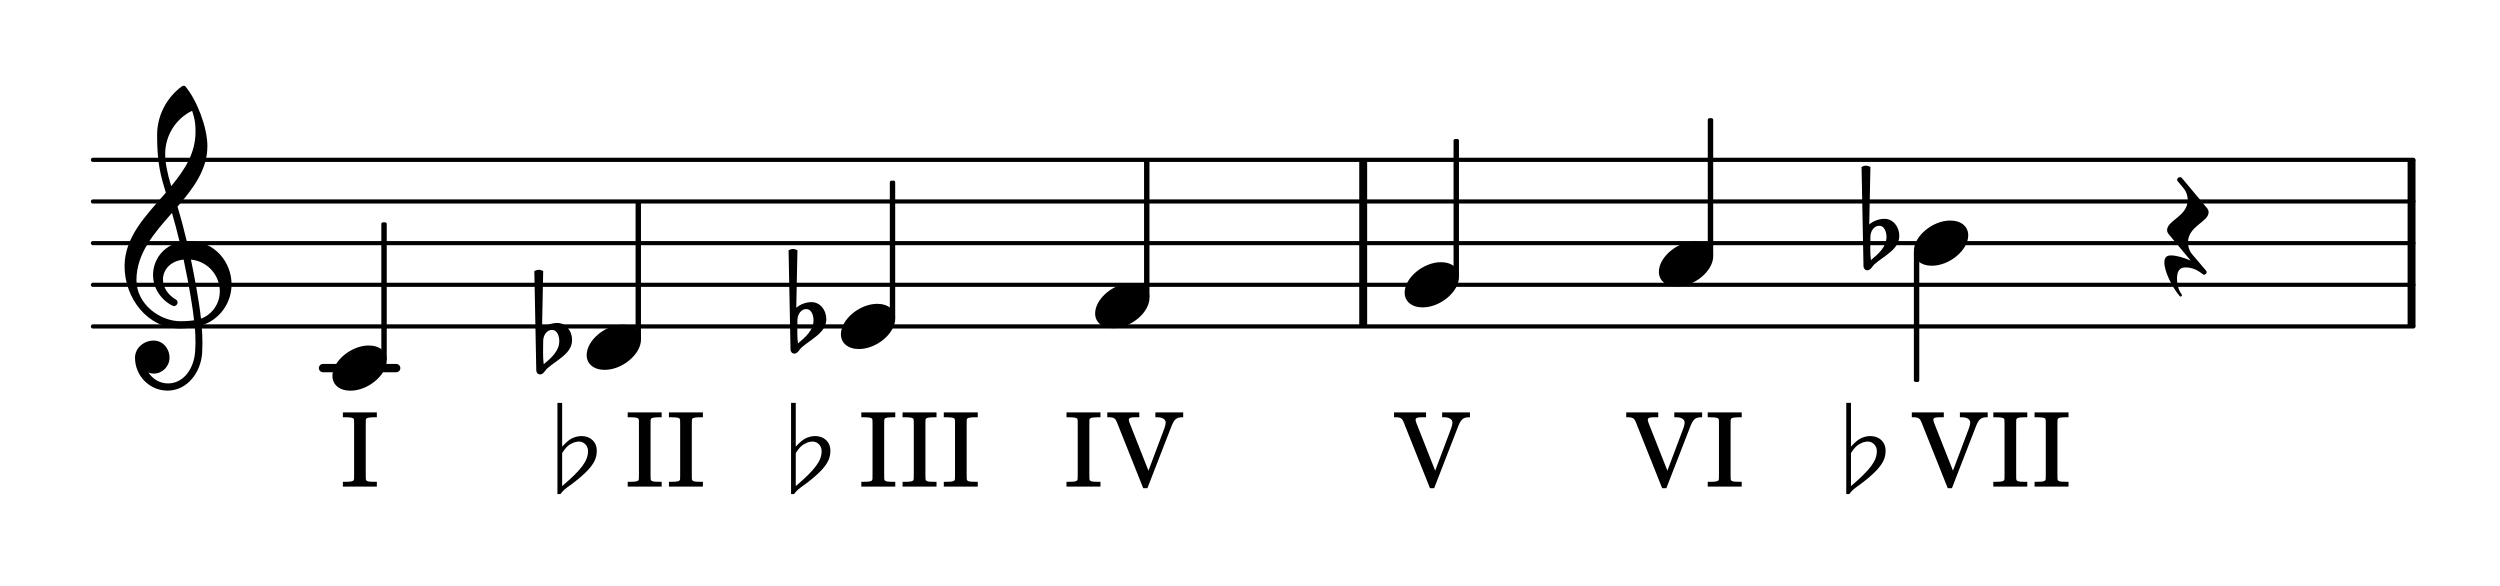
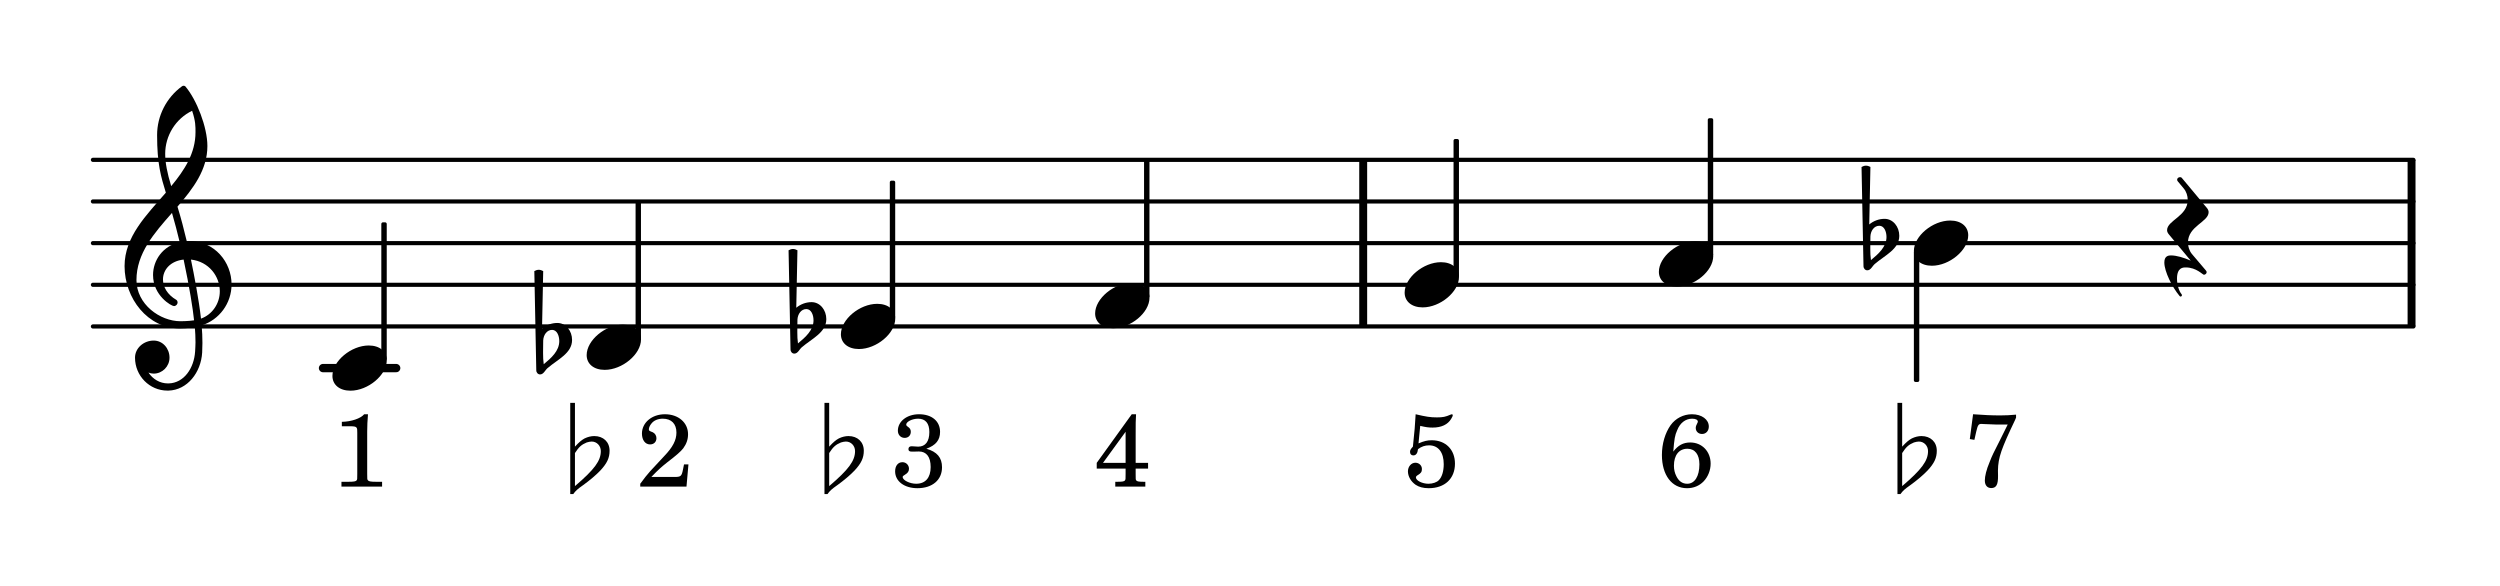
<svg xmlns="http://www.w3.org/2000/svg" xmlns:xlink="http://www.w3.org/1999/xlink" width="299pt" height="70pt" viewBox="0 0 299 70">
  <defs>
    <g>
      <g id="glyph-0-0">
        <path d="M 4.344 -2.703 C 2.25 -2.703 0 -0.844 0 0.938 C 0 1.984 0.844 2.703 2.156 2.703 C 4.25 2.703 6.5 0.844 6.5 -0.938 C 6.5 -1.984 5.656 -2.703 4.344 -2.703 Z M 4.344 -2.703 " />
      </g>
      <g id="glyph-0-1">
        <path d="M 5.297 12.656 L 5.312 11.797 L 5.234 11.797 C 4.266 11.797 3.422 11.281 2.906 10.5 C 3.109 10.578 3.312 10.625 3.531 10.625 C 4.562 10.625 5.422 9.766 5.422 8.719 C 5.422 7.609 4.609 6.672 3.531 6.672 C 2.344 6.672 1.297 7.562 1.297 8.719 C 1.297 10.891 3.031 12.656 5.172 12.656 Z M 9.188 4.047 C 8.938 1.812 8.359 -1.234 7.984 -3.016 C 10.125 -2.781 11.438 -1.016 11.438 0.781 C 11.438 2.25 10.531 3.562 9.188 4.047 Z M 1.469 -0.562 C 1.469 -3.75 3.578 -6.172 5.719 -8.594 C 6.062 -7.438 6.359 -6.25 6.641 -5.094 C 4.609 -4.641 3.453 -2.922 3.453 -1.172 C 3.453 1.312 5.656 2.547 5.953 2.547 C 6.203 2.547 6.391 2.328 6.391 2.109 C 6.391 2.016 6.359 1.906 6.25 1.812 C 5.141 1.172 4.641 0.234 4.641 -0.641 C 4.641 -1.797 5.531 -2.844 7.109 -3.016 C 7.797 0.203 8.234 2.969 8.359 4.25 C 7.672 4.359 6.75 4.359 6.734 4.359 C 4.281 4.359 1.469 2.328 1.469 -0.562 Z M 4.984 -11.016 C 2.656 -8.328 0.047 -5.75 0.047 -2.234 C 0.047 1.641 2.828 5.219 6.672 5.219 C 7.562 5.219 8.344 5.078 8.453 5.062 C 8.5 5.672 8.531 6.281 8.531 6.891 C 8.531 7.25 8.5 7.625 8.484 7.984 C 8.359 9.953 7.172 11.75 5.312 11.797 L 5.297 12.656 C 7.562 12.594 9.188 10.484 9.328 8.109 C 9.344 7.734 9.359 7.328 9.359 6.953 C 9.359 6.25 9.328 5.562 9.266 4.859 C 11.375 4.188 12.844 2.219 12.844 -0.047 C 12.844 -2.688 10.844 -5.234 7.75 -5.234 C 7.625 -5.234 7.531 -5.219 7.484 -5.219 C 7.156 -6.594 6.797 -7.984 6.375 -9.344 C 8.25 -11.516 9.953 -13.75 9.953 -16.594 C 9.953 -18.844 8.672 -22.141 7.312 -23.734 C 7.188 -23.828 7.031 -23.828 6.906 -23.734 C 5.047 -22.375 3.938 -20.203 3.938 -17.906 C 3.938 -14.406 4.406 -12.922 4.984 -11.016 Z M 8.531 -18.25 C 8.531 -15.734 7.219 -13.719 5.625 -11.797 C 5.141 -13.375 4.906 -14.625 4.906 -15.656 C 4.906 -17.844 6.156 -19.859 8.125 -20.812 C 8.547 -19.562 8.531 -18.922 8.531 -18.25 Z M 8.531 -18.25 " />
      </g>
      <g id="glyph-0-2">
        <path d="M 0.531 -0.812 C 0.562 -1.469 0.969 -2.078 1.594 -2.078 C 2.172 -2.078 2.453 -1.391 2.453 -0.734 C 2.453 0.438 1.5 1.281 0.594 2.031 C 0.531 1.594 0.516 1.156 0.516 0.719 L 0.516 0.5 Z M -0.297 2.75 C -0.297 3.031 -0.094 3.25 0.156 3.25 C 0.578 3.25 0.75 2.75 1.062 2.484 C 2.266 1.453 3.984 0.719 3.984 -0.875 C 3.984 -1.953 3.25 -2.906 2.219 -2.906 C 1.547 -2.906 0.891 -2.656 0.391 -2.234 L 0.531 -9.109 C 0.375 -9.203 0.172 -9.266 0 -9.266 C -0.172 -9.266 -0.375 -9.203 -0.531 -9.109 Z M -0.297 2.75 " />
      </g>
      <g id="glyph-0-3">
        <path d="M -0.125 -1.547 C -0.125 -1.391 -0.062 -1.234 0.078 -1.062 L 2.703 2.094 C 1.891 1.734 1 1.469 0.344 1.469 C 0.078 1.469 -0.453 1.5 -0.453 2.312 C -0.453 3.391 0.484 5.266 1.375 6.328 C 1.516 6.5 1.75 6.281 1.609 6.109 C 1.281 5.719 1.062 4.938 1.062 4.25 C 1.062 2.906 1.797 2.906 2.109 2.906 C 3.391 2.906 4.125 3.781 4.281 3.781 C 4.438 3.781 4.609 3.641 4.609 3.469 C 4.609 3.406 4.578 3.328 4.516 3.266 L 2.844 1.297 C 2.516 0.891 2.375 0.391 2.375 -0.078 C 2.375 -2.047 4.844 -2.531 4.844 -3.703 C 4.844 -3.859 4.781 -4.031 4.641 -4.203 L 1.641 -7.797 C 1.578 -7.875 1.5 -7.891 1.422 -7.891 C 1.25 -7.891 1.078 -7.766 1.078 -7.594 C 1.078 -7.531 1.094 -7.453 1.156 -7.391 L 1.859 -6.547 C 2.188 -6.156 2.344 -5.656 2.344 -5.172 C 2.344 -3.203 -0.125 -2.734 -0.125 -1.547 Z M -0.125 -1.547 " />
      </g>
      <g id="glyph-1-0">
-         <path d="M 0.469 -8.297 L 0.719 -8.297 C 1.422 -8.281 1.641 -8.25 1.75 -8.125 C 1.812 -8.016 1.812 -7.984 1.812 -7.359 L 1.812 -1.516 C 1.812 -0.891 1.812 -0.859 1.75 -0.75 C 1.641 -0.625 1.422 -0.578 0.719 -0.578 L 0.469 -0.578 L 0.469 0 L 4.531 0 L 4.531 -0.578 L 4.297 -0.578 C 3.609 -0.578 3.375 -0.609 3.266 -0.75 C 3.203 -0.859 3.203 -0.891 3.203 -1.516 L 3.203 -7.359 C 3.203 -8 3.203 -8.016 3.266 -8.125 C 3.375 -8.25 3.594 -8.281 4.297 -8.297 L 4.531 -8.297 L 4.531 -8.875 L 0.469 -8.875 Z M 0.469 -8.297 " />
+         <path d="M 3.953 -8.656 C 3.547 -8.156 2.406 -7.766 1.281 -7.75 L 1.281 -7.219 L 2.359 -7.219 C 3.078 -7.203 3.141 -7.125 3.125 -6.438 L 3.125 -1.516 C 3.125 -0.891 3.125 -0.859 3.047 -0.75 C 2.953 -0.625 2.719 -0.578 2.031 -0.578 L 1.234 -0.578 L 1.234 0 L 6.094 0 L 6.094 -0.578 L 5.422 -0.578 C 4.734 -0.578 4.5 -0.625 4.406 -0.75 C 4.312 -0.859 4.312 -0.875 4.312 -1.516 L 4.312 -6.594 C 4.312 -7.281 4.344 -7.859 4.406 -8.656 Z M 3.953 -8.656 " />
      </g>
      <g id="glyph-1-1">
-         <path d="M 4.828 -1.906 L 2.578 -7.609 C 2.516 -7.766 2.484 -7.938 2.484 -8 C 2.484 -8.219 2.688 -8.297 3.25 -8.297 L 3.734 -8.297 L 3.734 -8.875 L -0.094 -8.875 L -0.094 -8.297 L 0.141 -8.297 C 0.719 -8.281 0.891 -8.156 1.094 -7.609 L 4.203 0.188 L 4.703 0.188 L 7.531 -7.094 C 7.891 -8.047 8.156 -8.281 8.859 -8.297 L 8.984 -8.297 L 8.984 -8.875 L 5.656 -8.875 L 5.656 -8.297 L 5.891 -8.297 C 6.516 -8.297 6.891 -8.047 6.891 -7.656 C 6.891 -7.484 6.828 -7.219 6.734 -6.969 Z M 4.828 -1.906 " />
+         <path d="M 6.203 -2.656 L 5.672 -2.656 L 5.547 -2.031 C 5.391 -1.234 5.281 -1.156 4.531 -1.156 L 1.766 -1.156 C 2.625 -2.047 2.906 -2.297 3.688 -2.922 C 4.812 -3.781 5.281 -4.203 5.578 -4.578 C 5.969 -5.109 6.156 -5.656 6.156 -6.266 C 6.156 -7.656 5 -8.656 3.391 -8.656 C 1.828 -8.656 0.641 -7.656 0.641 -6.344 C 0.641 -5.578 1.031 -5.047 1.609 -5.047 C 2.062 -5.047 2.375 -5.344 2.375 -5.797 C 2.375 -6.094 2.203 -6.375 1.938 -6.5 C 1.484 -6.672 1.469 -6.703 1.469 -6.859 C 1.469 -7.047 1.594 -7.328 1.766 -7.531 C 2.062 -7.922 2.562 -8.125 3.141 -8.125 C 4.172 -8.125 4.766 -7.5 4.766 -6.469 C 4.766 -5.562 4.344 -4.734 3.312 -3.656 C 2.406 -2.688 1.844 -2.094 1.641 -1.859 C 1.188 -1.344 0.969 -1.062 0.438 -0.344 L 0.438 0 L 5.969 0 Z M 6.203 -2.656 " />
+       </g>
+       <g id="glyph-1-2">
+         <path d="M 4.25 -4.531 C 5.375 -4.938 5.891 -5.562 5.891 -6.547 C 5.891 -7.828 4.906 -8.656 3.375 -8.656 C 1.938 -8.656 0.844 -7.812 0.844 -6.688 C 0.844 -6.188 1.188 -5.828 1.656 -5.828 C 2.094 -5.828 2.391 -6.125 2.391 -6.562 C 2.391 -6.844 2.281 -7 2 -7.188 C 1.875 -7.281 1.844 -7.328 1.844 -7.422 C 1.844 -7.766 2.562 -8.125 3.266 -8.125 C 4.141 -8.125 4.609 -7.578 4.609 -6.531 C 4.609 -5.391 4.141 -4.781 3.266 -4.781 C 3.156 -4.781 2.953 -4.797 2.766 -4.812 C 2.672 -4.828 2.562 -4.828 2.5 -4.828 C 2.234 -4.828 2.109 -4.703 2.109 -4.484 C 2.109 -4.281 2.219 -4.188 2.5 -4.188 C 2.562 -4.188 2.672 -4.188 2.781 -4.188 C 3.031 -4.203 3.219 -4.203 3.359 -4.203 C 4.266 -4.203 4.766 -3.547 4.766 -2.344 C 4.766 -1.062 4.141 -0.344 3.031 -0.344 C 2.266 -0.344 1.422 -0.766 1.422 -1.141 C 1.422 -1.25 1.453 -1.281 1.688 -1.422 C 2.031 -1.625 2.172 -1.828 2.172 -2.141 C 2.172 -2.578 1.828 -2.922 1.391 -2.922 C 0.859 -2.922 0.516 -2.484 0.516 -1.828 C 0.516 -0.641 1.609 0.188 3.188 0.188 C 4.969 0.188 6.125 -0.797 6.125 -2.312 C 6.125 -3.469 5.531 -4.172 4.25 -4.531 Z M 4.25 -4.531 " />
+       </g>
+       <g id="glyph-1-3">
+         <path d="M 4.531 -8.656 L 0.344 -2.844 L 0.344 -2.156 L 3.797 -2.156 L 3.797 -1.516 C 3.797 -0.891 3.797 -0.859 3.719 -0.75 C 3.625 -0.609 3.391 -0.578 2.688 -0.578 L 2.562 -0.578 L 2.562 0 L 6.156 0 L 6.156 -0.578 L 6.094 -0.578 C 5.391 -0.578 5.172 -0.609 5.062 -0.75 C 5 -0.859 5 -0.875 5 -1.516 L 5 -2.156 L 6.484 -2.156 L 6.484 -2.844 L 5 -2.844 L 5 -6.203 C 5 -7.734 5 -7.766 5.047 -8.656 Z M 3.797 -2.844 L 1.094 -2.844 L 3.797 -6.562 Z M 3.797 -2.844 " />
+       </g>
+       <g id="glyph-1-4">
+         <path d="M 2.016 -7.266 C 2.688 -7.109 3.016 -7.062 3.5 -7.062 C 4.547 -7.062 5.312 -7.422 5.719 -8.109 C 5.859 -8.328 5.906 -8.453 5.906 -8.547 C 5.906 -8.625 5.875 -8.656 5.797 -8.656 C 5.766 -8.656 5.719 -8.641 5.641 -8.609 C 5.047 -8.344 4.719 -8.281 4.016 -8.281 C 3.219 -8.281 2.734 -8.359 1.469 -8.656 C 1.422 -7.625 1.312 -6.312 1.141 -4.781 C 0.891 -4.516 0.797 -4.359 0.797 -4.156 C 0.797 -3.891 0.953 -3.734 1.188 -3.734 C 1.516 -3.734 1.703 -4 1.75 -4.484 C 2.172 -4.797 2.578 -4.938 3.078 -4.938 C 4.188 -4.938 4.828 -4.094 4.828 -2.688 C 4.828 -1.859 4.625 -1.156 4.25 -0.781 C 4.016 -0.516 3.5 -0.344 3 -0.344 C 2.266 -0.344 1.5 -0.719 1.5 -1.109 C 1.5 -1.188 1.578 -1.297 1.719 -1.375 C 2.109 -1.609 2.219 -1.766 2.219 -2.109 C 2.219 -2.531 1.875 -2.859 1.438 -2.859 C 0.953 -2.859 0.547 -2.406 0.547 -1.828 C 0.547 -1.219 0.906 -0.609 1.469 -0.219 C 1.875 0.047 2.375 0.188 3.031 0.188 C 4.953 0.188 6.172 -0.953 6.172 -2.75 C 6.172 -4.422 5.062 -5.547 3.391 -5.547 C 2.859 -5.547 2.484 -5.453 1.812 -5.172 Z M 2.016 -7.266 " />
+       </g>
+       <g id="glyph-1-5">
+         <path d="M 1.875 -4.188 C 2 -5.719 2.062 -6.125 2.344 -6.75 C 2.688 -7.625 3.344 -8.125 4.125 -8.125 C 4.547 -8.125 4.812 -8 4.812 -7.766 C 4.812 -7.719 4.797 -7.688 4.75 -7.594 C 4.625 -7.359 4.562 -7.188 4.562 -7.016 C 4.562 -6.609 4.875 -6.297 5.312 -6.297 C 5.797 -6.297 6.125 -6.672 6.125 -7.188 C 6.125 -8.031 5.281 -8.656 4.109 -8.656 C 3.094 -8.656 2.156 -8.172 1.562 -7.359 C 0.891 -6.406 0.516 -5.125 0.516 -3.781 C 0.516 -1.375 1.703 0.188 3.516 0.188 C 4.312 0.188 4.984 -0.094 5.5 -0.625 C 6.031 -1.172 6.344 -1.969 6.344 -2.75 C 6.344 -4.203 5.312 -5.281 3.906 -5.281 C 3.078 -5.281 2.453 -4.953 1.875 -4.188 Z M 3.562 -4.531 C 4.469 -4.531 5 -3.844 5 -2.672 C 5 -1.234 4.438 -0.344 3.547 -0.344 C 2.969 -0.344 2.547 -0.641 2.25 -1.234 C 2.047 -1.625 1.953 -2.047 1.953 -2.5 C 1.953 -3.766 2.562 -4.531 3.562 -4.531 Z M 3.562 -4.531 " />
+       </g>
+       <g id="glyph-1-6">
+         <path d="M 0.719 -5.688 L 1.266 -5.594 L 1.484 -6.562 C 1.672 -7.375 1.766 -7.5 2.109 -7.5 C 2.172 -7.5 2.281 -7.5 2.391 -7.484 C 3.891 -7.422 3.891 -7.422 4.469 -7.422 C 4.625 -7.422 4.906 -7.422 5.25 -7.422 L 4.422 -5.75 C 3.5 -3.938 3.391 -3.719 3.094 -2.953 C 2.703 -2.031 2.516 -1.25 2.516 -0.734 C 2.516 -0.172 2.797 0.172 3.281 0.172 C 3.875 0.172 4.109 -0.219 4.094 -1.297 C 4.031 -3.062 4.25 -3.922 5.578 -6.797 C 5.75 -7.188 5.938 -7.578 6.125 -7.953 C 6.141 -7.984 6.172 -8.094 6.25 -8.25 L 6.25 -8.609 C 5.516 -8.547 5.109 -8.516 4.359 -8.516 C 3.281 -8.516 2.438 -8.562 1.109 -8.656 Z M 0.719 -5.688 " />
      </g>
      <g id="glyph-2-0">
        <path d="M 4.312 -10.016 L 4.312 0.891 L 4.672 0.891 C 4.969 0.484 5.156 0.312 5.844 -0.172 C 6.625 -0.734 7.422 -1.406 7.922 -1.938 C 8.719 -2.797 9.016 -3.438 9.016 -4.297 C 9.016 -5.344 8.266 -6.047 7.188 -6.047 C 6.812 -6.047 6.422 -5.953 6.031 -5.766 C 5.688 -5.578 5.391 -5.344 4.875 -4.781 L 4.875 -10.016 Z M 4.875 -4.016 C 5.344 -4.75 5.672 -5.031 6.281 -5.281 C 6.5 -5.344 6.688 -5.391 6.875 -5.391 C 7.484 -5.391 7.969 -4.891 7.969 -4.25 C 7.969 -3.094 7.219 -2.062 4.875 -0.062 Z M 4.875 -4.016 " />
      </g>
    </g>
  </defs>
  <path fill="none" stroke-width="9.465" stroke-linecap="butt" stroke-linejoin="miter" stroke="rgb(0%, 0%, 0%)" stroke-opacity="1" stroke-miterlimit="10" d="M 2230.391 7939.57 L 2230.391 8138.828 " transform="matrix(0.1, 0, 0, -0.1, -60, 833)" />
  <path fill="none" stroke-width="4.981" stroke-linecap="round" stroke-linejoin="miter" stroke="rgb(0%, 0%, 0%)" stroke-opacity="1" stroke-miterlimit="10" d="M 711.133 7939.57 L 3486.445 7939.57 " transform="matrix(0.1, 0, 0, -0.1, -60, 833)" />
  <path fill="none" stroke-width="4.981" stroke-linecap="round" stroke-linejoin="miter" stroke="rgb(0%, 0%, 0%)" stroke-opacity="1" stroke-miterlimit="10" d="M 711.133 7989.375 L 3486.445 7989.375 " transform="matrix(0.1, 0, 0, -0.1, -60, 833)" />
  <path fill="none" stroke-width="4.981" stroke-linecap="round" stroke-linejoin="miter" stroke="rgb(0%, 0%, 0%)" stroke-opacity="1" stroke-miterlimit="10" d="M 711.133 8039.219 L 3486.445 8039.219 " transform="matrix(0.1, 0, 0, -0.1, -60, 833)" />
  <path fill="none" stroke-width="4.981" stroke-linecap="round" stroke-linejoin="miter" stroke="rgb(0%, 0%, 0%)" stroke-opacity="1" stroke-miterlimit="10" d="M 711.133 8089.023 L 3486.445 8089.023 " transform="matrix(0.1, 0, 0, -0.1, -60, 833)" />
  <path fill="none" stroke-width="4.981" stroke-linecap="round" stroke-linejoin="miter" stroke="rgb(0%, 0%, 0%)" stroke-opacity="1" stroke-miterlimit="10" d="M 711.133 8138.828 L 3486.445 8138.828 " transform="matrix(0.1, 0, 0, -0.1, -60, 833)" />
  <path fill="none" stroke-width="9.465" stroke-linecap="butt" stroke-linejoin="miter" stroke="rgb(0%, 0%, 0%)" stroke-opacity="1" stroke-miterlimit="10" d="M 3484.219 7939.57 L 3484.219 8138.828 " transform="matrix(0.1, 0, 0, -0.1, -60, 833)" />
  <path fill="none" stroke-width="9.963" stroke-linecap="round" stroke-linejoin="miter" stroke="rgb(0%, 0%, 0%)" stroke-opacity="1" stroke-miterlimit="10" d="M 986.328 7889.766 L 1073.828 7889.766 " transform="matrix(0.1, 0, 0, -0.1, -60, 833)" />
  <g fill="rgb(0%, 0%, 0%)" fill-opacity="1">
    <use xlink:href="#glyph-0-0" x="39.758" y="44.023" />
  </g>
  <g fill="rgb(0%, 0%, 0%)" fill-opacity="1">
    <use xlink:href="#glyph-0-1" x="14.851" y="34.06" />
  </g>
  <g fill="rgb(0%, 0%, 0%)" fill-opacity="1">
-     <use xlink:href="#glyph-1-0" x="40.54" y="58.2" />
+     <use xlink:href="#glyph-1-0" x="39.604" y="58.2" />
  </g>
  <path fill="none" stroke-width="3.985" stroke-linecap="butt" stroke-linejoin="round" stroke="rgb(0%, 0%, 0%)" stroke-opacity="1" stroke-miterlimit="10" d="M 1058.047 7901.016 L 1060.547 7901.016 L 1060.547 8062.109 L 1058.047 8062.109 Z M 1058.047 7901.016 " transform="matrix(0.1, 0, 0, -0.1, -60, 833)" />
  <path fill-rule="nonzero" fill="rgb(0%, 0%, 0%)" fill-opacity="1" d="M 45.805 42.898 L 46.055 42.898 L 46.055 26.789 L 45.805 26.789 Z M 45.805 42.898 " />
  <g fill="rgb(0%, 0%, 0%)" fill-opacity="1">
    <use xlink:href="#glyph-0-0" x="70.165" y="41.532" />
  </g>
  <g fill="rgb(0%, 0%, 0%)" fill-opacity="1">
-     <use xlink:href="#glyph-1-0" x="74.604" y="58.2" />
+     <use xlink:href="#glyph-1-1" x="76.135" y="58.2" />
  </g>
  <g fill="rgb(0%, 0%, 0%)" fill-opacity="1">
-     <use xlink:href="#glyph-1-0" x="79.536" y="58.2" />
-   </g>
-   <g fill="rgb(0%, 0%, 0%)" fill-opacity="1">
-     <use xlink:href="#glyph-2-0" x="62.358" y="58.2" />
+     <use xlink:href="#glyph-2-0" x="63.889" y="58.2" />
  </g>
  <path fill="none" stroke-width="3.985" stroke-linecap="butt" stroke-linejoin="round" stroke="rgb(0%, 0%, 0%)" stroke-opacity="1" stroke-miterlimit="10" d="M 1362.148 7925.938 L 1364.609 7925.938 L 1364.609 8087.031 L 1362.148 8087.031 Z M 1362.148 7925.938 " transform="matrix(0.1, 0, 0, -0.1, -60, 833)" />
  <path fill-rule="nonzero" fill="rgb(0%, 0%, 0%)" fill-opacity="1" d="M 76.215 40.406 L 76.461 40.406 L 76.461 24.297 L 76.215 24.297 Z M 76.215 40.406 " />
  <g fill="rgb(0%, 0%, 0%)" fill-opacity="1">
    <use xlink:href="#glyph-0-2" x="64.436" y="41.532" />
  </g>
  <g fill="rgb(0%, 0%, 0%)" fill-opacity="1">
    <use xlink:href="#glyph-0-0" x="100.572" y="39.041" />
  </g>
  <g fill="rgb(0%, 0%, 0%)" fill-opacity="1">
-     <use xlink:href="#glyph-1-0" x="102.544" y="58.2" />
+     <use xlink:href="#glyph-1-2" x="106.541" y="58.2" />
  </g>
  <g fill="rgb(0%, 0%, 0%)" fill-opacity="1">
-     <use xlink:href="#glyph-1-0" x="107.477" y="58.2" />
-   </g>
-   <g fill="rgb(0%, 0%, 0%)" fill-opacity="1">
-     <use xlink:href="#glyph-1-0" x="112.409" y="58.2" />
-   </g>
-   <g fill="rgb(0%, 0%, 0%)" fill-opacity="1">
-     <use xlink:href="#glyph-2-0" x="90.298" y="58.2" />
+     <use xlink:href="#glyph-2-0" x="94.295" y="58.2" />
  </g>
  <path fill="none" stroke-width="3.985" stroke-linecap="butt" stroke-linejoin="round" stroke="rgb(0%, 0%, 0%)" stroke-opacity="1" stroke-miterlimit="10" d="M 1666.211 7950.859 L 1668.672 7950.859 L 1668.672 8111.953 L 1666.211 8111.953 Z M 1666.211 7950.859 " transform="matrix(0.1, 0, 0, -0.1, -60, 833)" />
  <path fill-rule="nonzero" fill="rgb(0%, 0%, 0%)" fill-opacity="1" d="M 106.621 37.914 L 106.867 37.914 L 106.867 21.809 L 106.621 21.809 Z M 106.621 37.914 " />
  <g fill="rgb(0%, 0%, 0%)" fill-opacity="1">
    <use xlink:href="#glyph-0-2" x="94.843" y="39.042" />
  </g>
  <g fill="rgb(0%, 0%, 0%)" fill-opacity="1">
    <use xlink:href="#glyph-0-0" x="130.978" y="36.551" />
  </g>
  <g fill="rgb(0%, 0%, 0%)" fill-opacity="1">
-     <use xlink:href="#glyph-1-0" x="127.084" y="58.201" />
-   </g>
-   <g fill="rgb(0%, 0%, 0%)" fill-opacity="1">
-     <use xlink:href="#glyph-1-1" x="132.526" y="58.201" />
+     <use xlink:href="#glyph-1-3" x="130.825" y="58.201" />
  </g>
  <path fill="none" stroke-width="3.985" stroke-linecap="butt" stroke-linejoin="round" stroke="rgb(0%, 0%, 0%)" stroke-opacity="1" stroke-miterlimit="10" d="M 1970.273 7975.742 L 1972.773 7975.742 L 1972.773 8136.836 L 1970.273 8136.836 Z M 1970.273 7975.742 " transform="matrix(0.1, 0, 0, -0.1, -60, 833)" />
  <path fill-rule="nonzero" fill="rgb(0%, 0%, 0%)" fill-opacity="1" d="M 137.027 35.426 L 137.277 35.426 L 137.277 19.316 L 137.027 19.316 Z M 137.027 35.426 " />
  <g fill="rgb(0%, 0%, 0%)" fill-opacity="1">
    <use xlink:href="#glyph-0-0" x="167.995" y="34.061" />
  </g>
  <g fill="rgb(0%, 0%, 0%)" fill-opacity="1">
-     <use xlink:href="#glyph-1-1" x="166.822" y="58.201" />
+     <use xlink:href="#glyph-1-4" x="167.842" y="58.201" />
  </g>
  <path fill="none" stroke-width="3.985" stroke-linecap="butt" stroke-linejoin="round" stroke="rgb(0%, 0%, 0%)" stroke-opacity="1" stroke-miterlimit="10" d="M 2340.43 8000.664 L 2342.93 8000.664 L 2342.93 8161.758 L 2340.43 8161.758 Z M 2340.43 8000.664 " transform="matrix(0.1, 0, 0, -0.1, -60, 833)" />
  <path fill-rule="nonzero" fill="rgb(0%, 0%, 0%)" fill-opacity="1" d="M 174.043 32.934 L 174.293 32.934 L 174.293 16.824 L 174.043 16.824 Z M 174.043 32.934 " />
  <g fill="rgb(0%, 0%, 0%)" fill-opacity="1">
    <use xlink:href="#glyph-0-0" x="198.402" y="31.57" />
  </g>
  <g fill="rgb(0%, 0%, 0%)" fill-opacity="1">
-     <use xlink:href="#glyph-1-1" x="194.592" y="58.201" />
-   </g>
-   <g fill="rgb(0%, 0%, 0%)" fill-opacity="1">
-     <use xlink:href="#glyph-1-0" x="203.776" y="58.201" />
+     <use xlink:href="#glyph-1-5" x="198.249" y="58.201" />
  </g>
  <path fill="none" stroke-width="3.985" stroke-linecap="butt" stroke-linejoin="round" stroke="rgb(0%, 0%, 0%)" stroke-opacity="1" stroke-miterlimit="10" d="M 2644.492 8025.586 L 2646.992 8025.586 L 2646.992 8186.641 L 2644.492 8186.641 Z M 2644.492 8025.586 " transform="matrix(0.1, 0, 0, -0.1, -60, 833)" />
  <path fill-rule="nonzero" fill="rgb(0%, 0%, 0%)" fill-opacity="1" d="M 204.449 30.445 L 204.699 30.445 L 204.699 14.336 L 204.449 14.336 Z M 204.449 30.445 " />
  <g fill="rgb(0%, 0%, 0%)" fill-opacity="1">
    <use xlink:href="#glyph-0-0" x="228.9" y="29.079" />
  </g>
  <g fill="rgb(0%, 0%, 0%)" fill-opacity="1">
-     <use xlink:href="#glyph-1-1" x="228.747" y="58.2" />
+     <use xlink:href="#glyph-1-6" x="234.87" y="58.2" />
  </g>
  <g fill="rgb(0%, 0%, 0%)" fill-opacity="1">
-     <use xlink:href="#glyph-1-0" x="237.931" y="58.2" />
-   </g>
-   <g fill="rgb(0%, 0%, 0%)" fill-opacity="1">
-     <use xlink:href="#glyph-1-0" x="242.864" y="58.2" />
-   </g>
-   <g fill="rgb(0%, 0%, 0%)" fill-opacity="1">
-     <use xlink:href="#glyph-2-0" x="216.501" y="58.2" />
+     <use xlink:href="#glyph-2-0" x="222.624" y="58.2" />
  </g>
  <path fill="none" stroke-width="3.985" stroke-linecap="butt" stroke-linejoin="round" stroke="rgb(0%, 0%, 0%)" stroke-opacity="1" stroke-miterlimit="10" d="M 2890.977 7875.156 L 2893.477 7875.156 L 2893.477 8027.93 L 2890.977 8027.93 Z M 2890.977 7875.156 " transform="matrix(0.1, 0, 0, -0.1, -60, 833)" />
  <path fill-rule="nonzero" fill="rgb(0%, 0%, 0%)" fill-opacity="1" d="M 229.098 45.484 L 229.348 45.484 L 229.348 30.207 L 229.098 30.207 Z M 229.098 45.484 " />
  <g fill="rgb(0%, 0%, 0%)" fill-opacity="1">
    <use xlink:href="#glyph-0-2" x="223.171" y="29.079" />
  </g>
  <g fill="rgb(0%, 0%, 0%)" fill-opacity="1">
    <use xlink:href="#glyph-0-3" x="259.307" y="29.079" />
  </g>
</svg>
